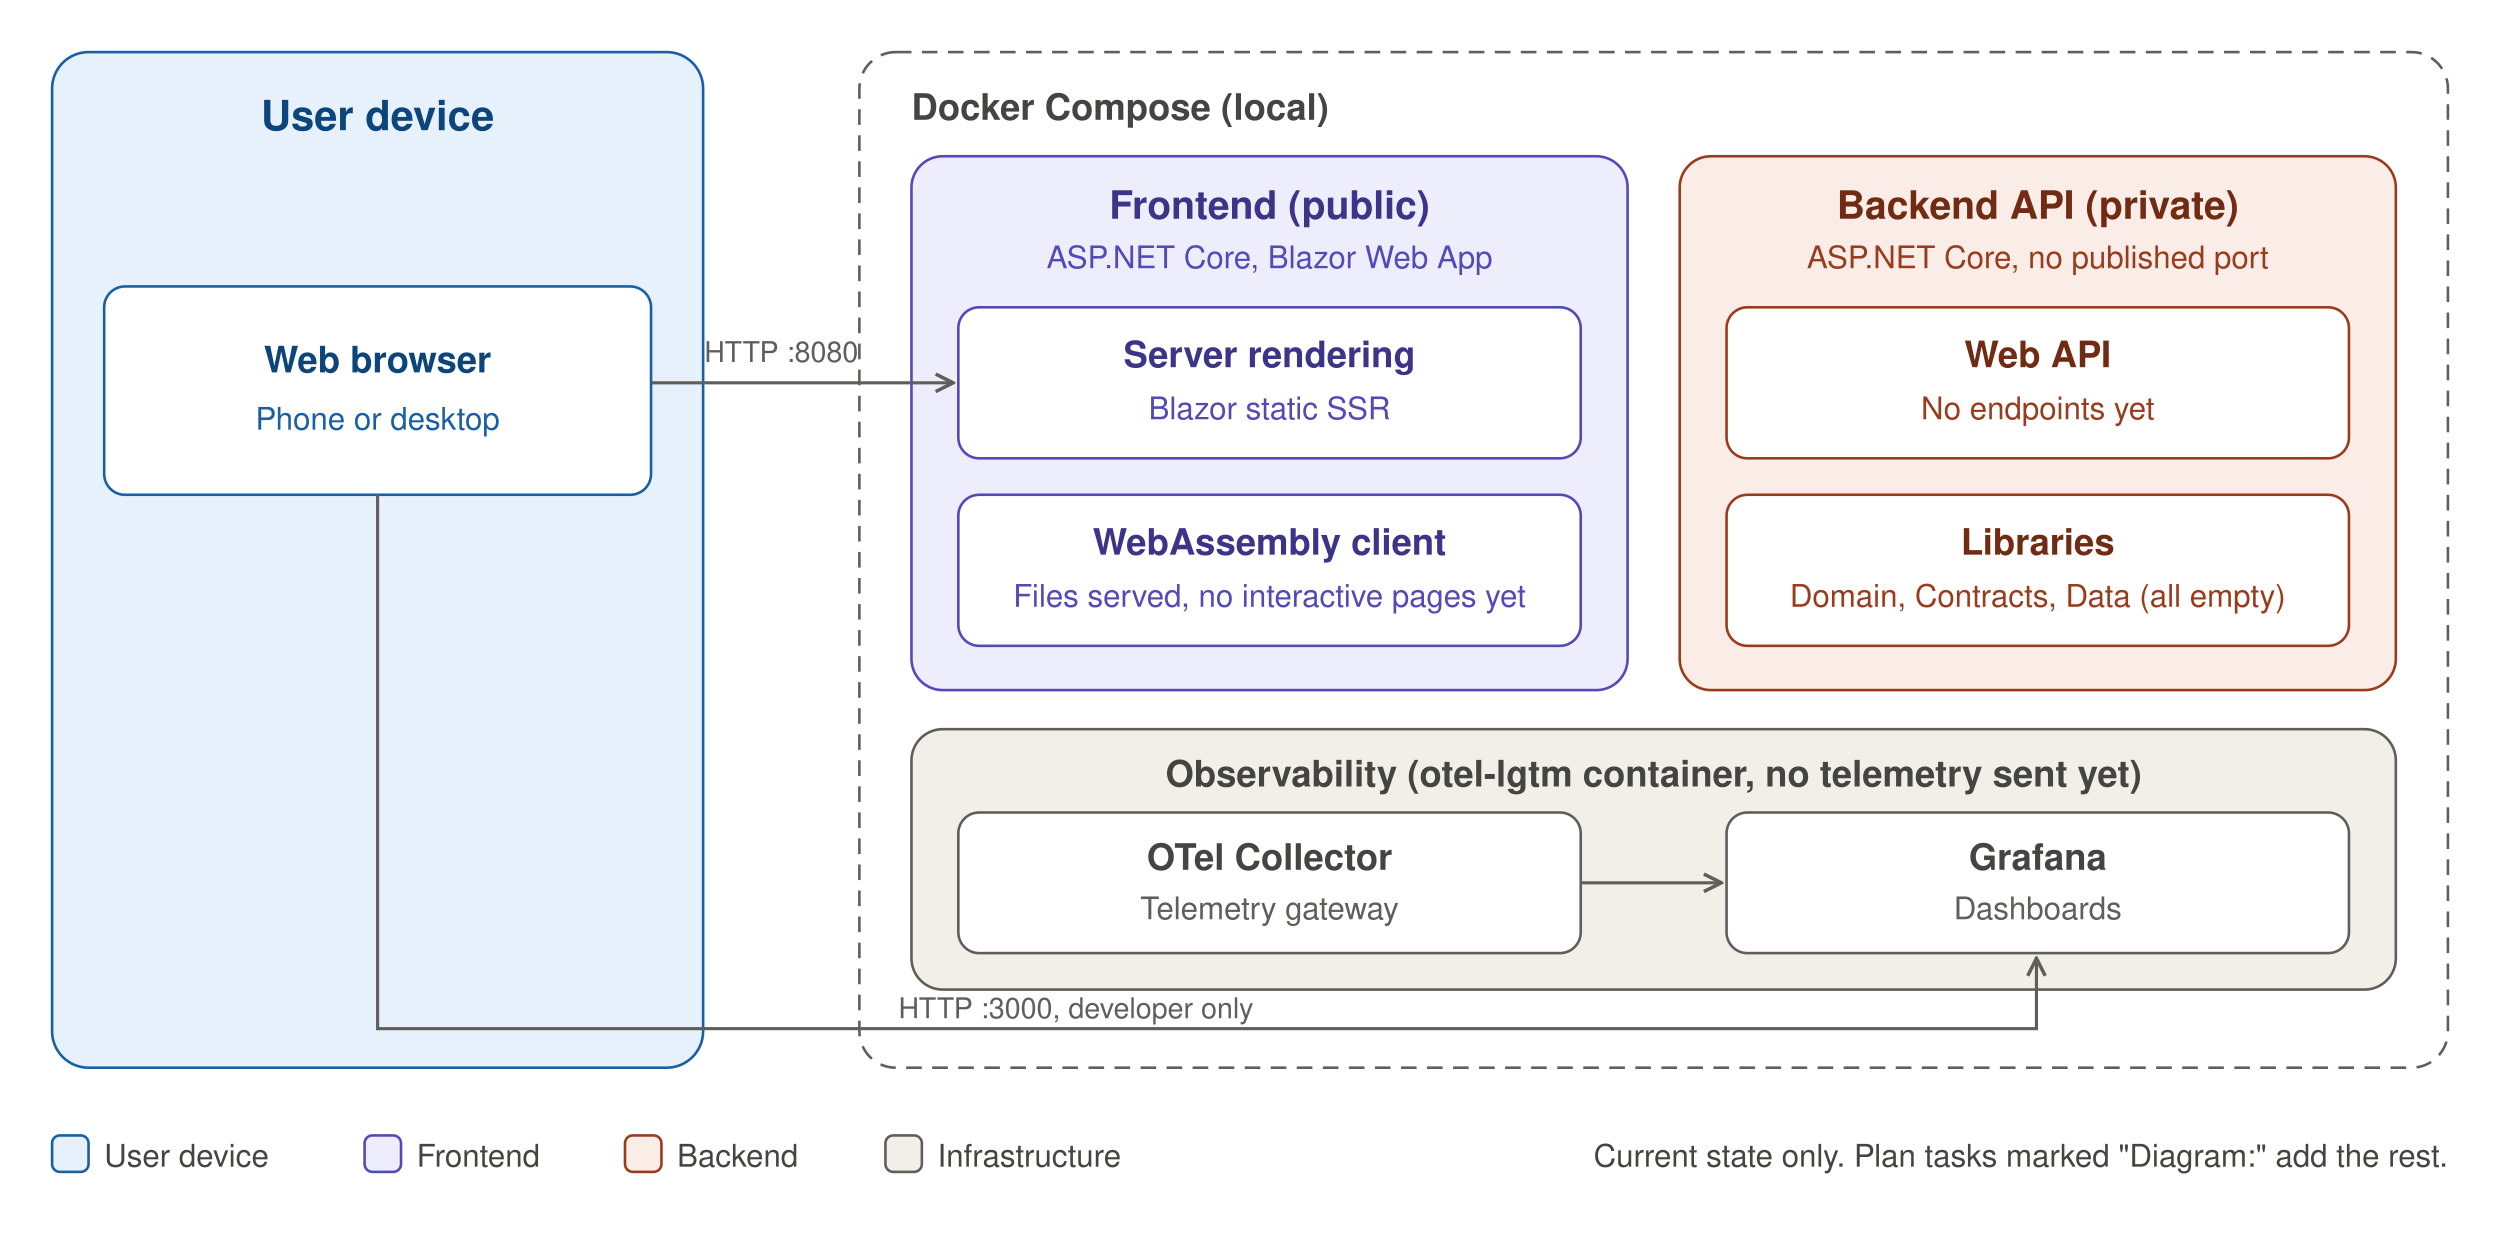
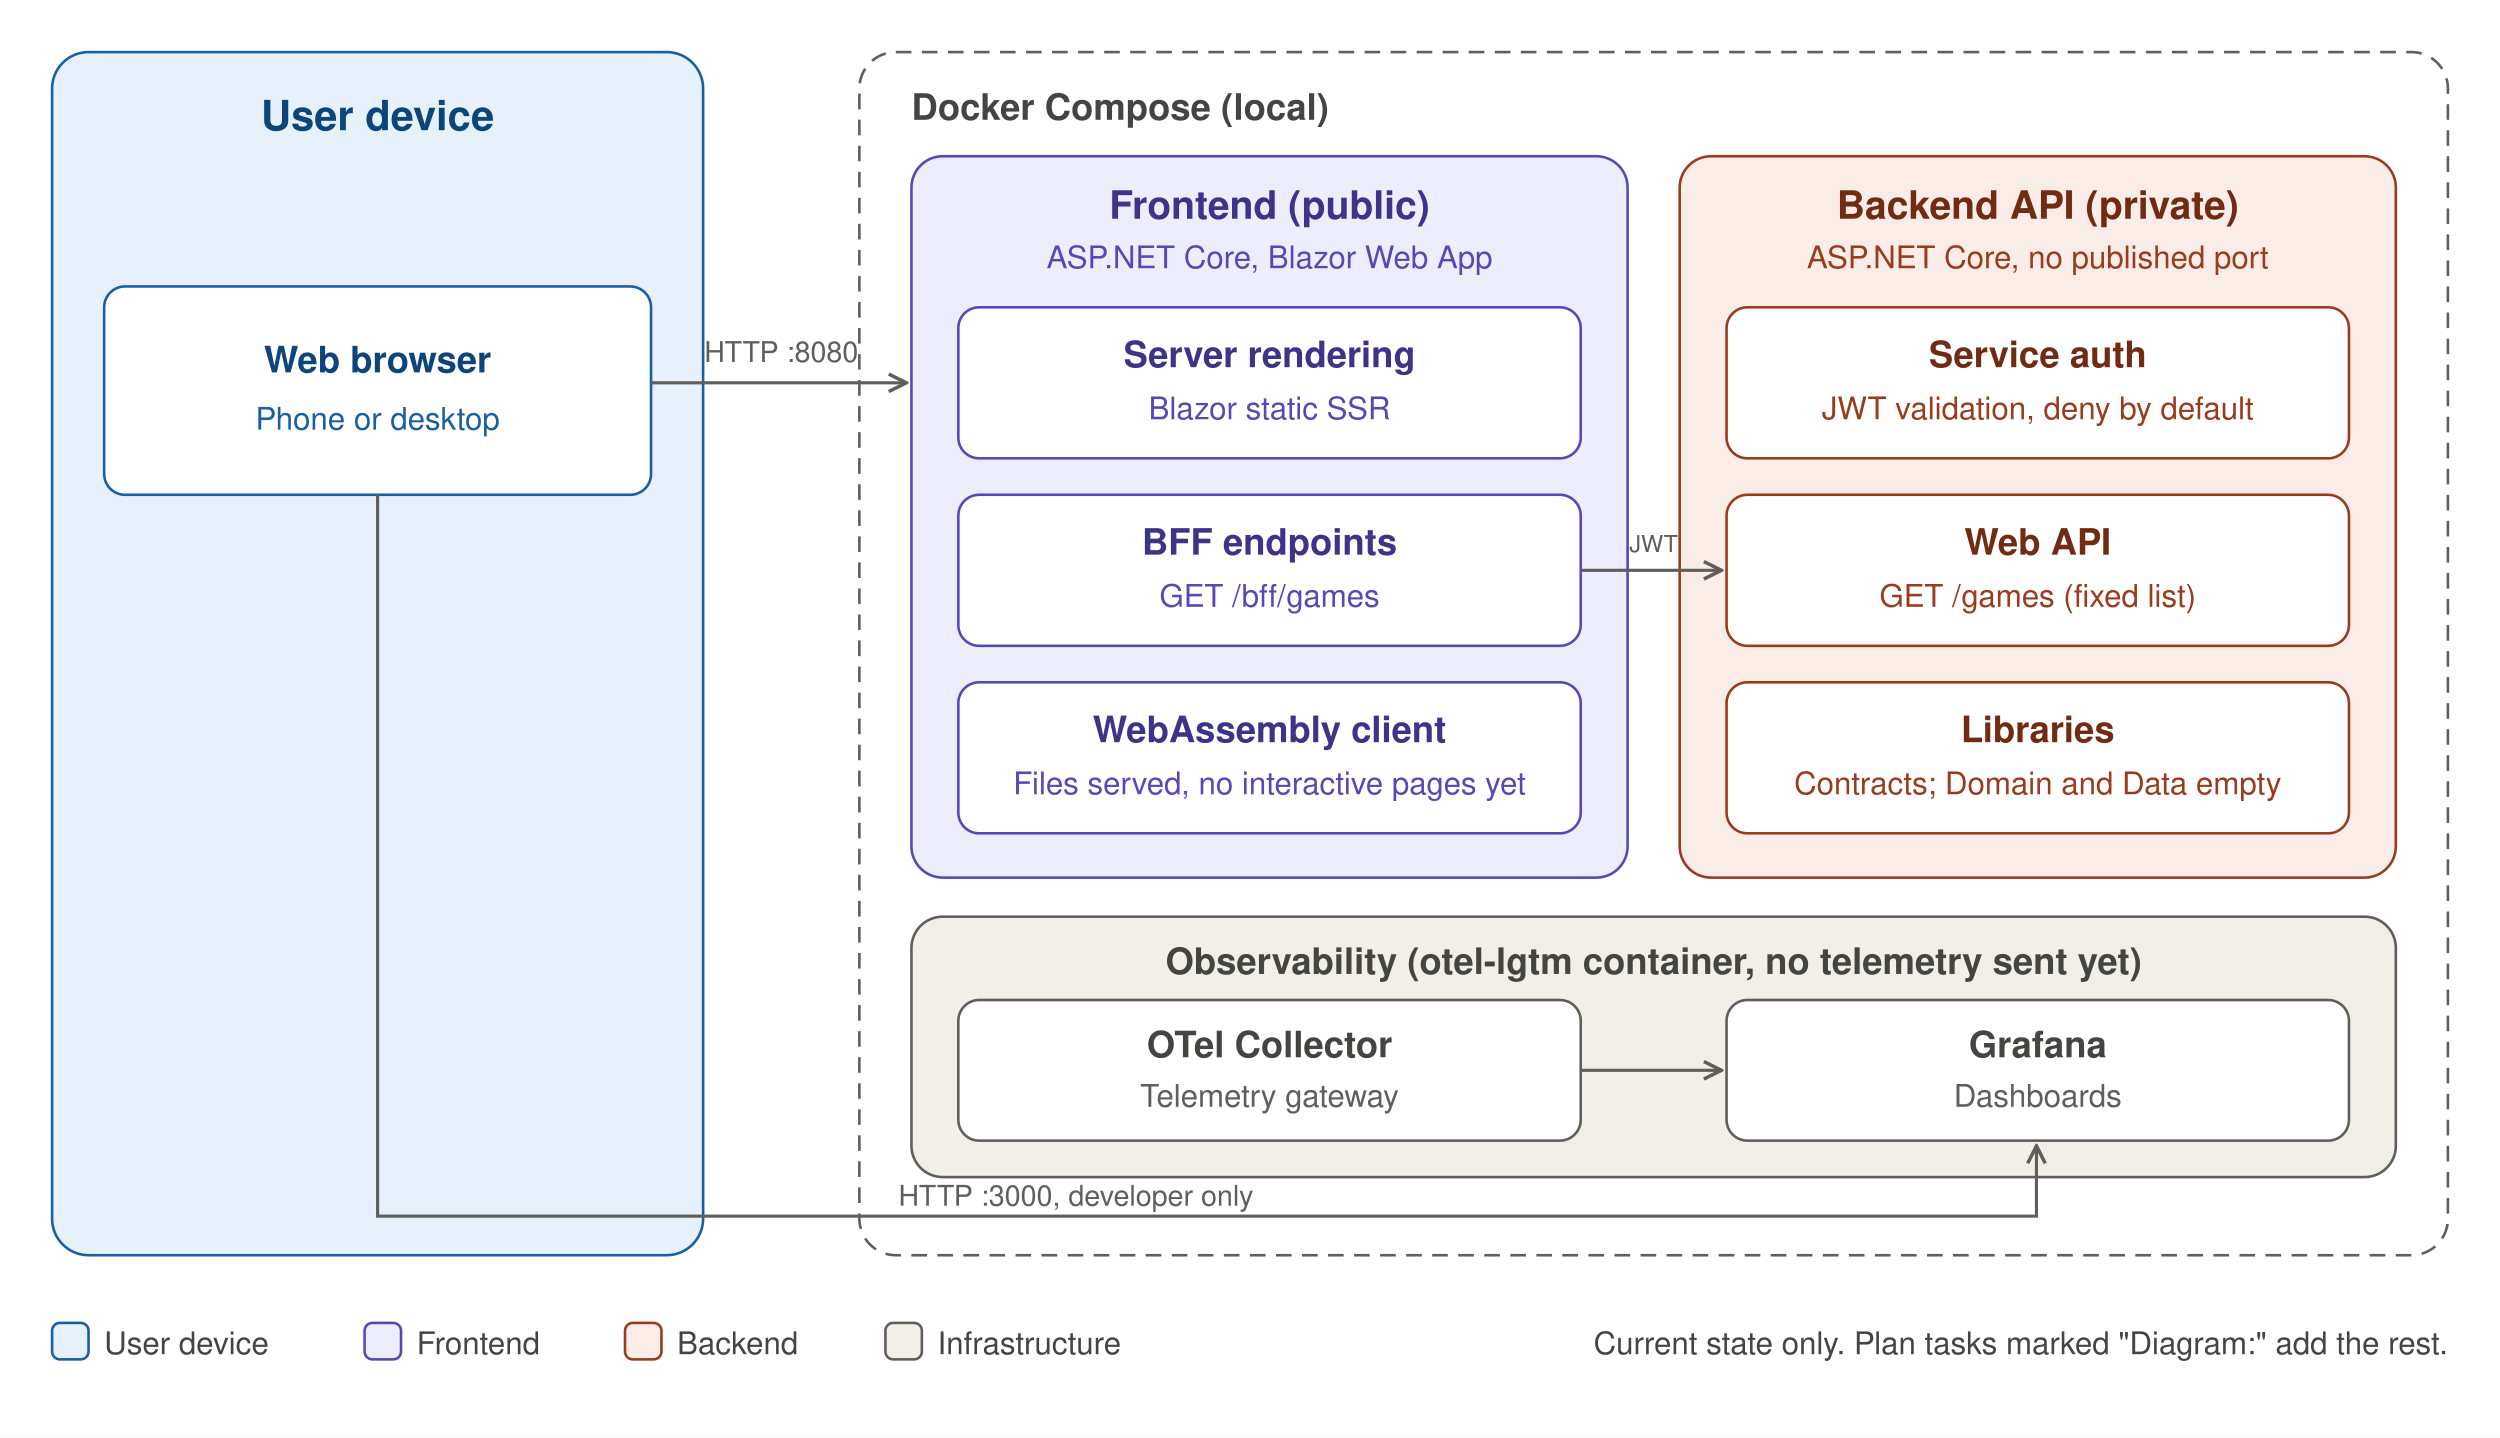
- <svg xmlns="http://www.w3.org/2000/svg" width="960" height="480" viewBox="0 0 960 480" font-family="Segoe UI, Helvetica, Arial, sans-serif" role="img">
+ <svg xmlns="http://www.w3.org/2000/svg" width="960" height="552" viewBox="0 0 960 552" font-family="Segoe UI, Helvetica, Arial, sans-serif" role="img">
  <defs>
    <marker id="arrow" viewBox="0 0 10 10" refX="9" refY="5" markerWidth="7" markerHeight="7" orient="auto-start-reverse">
      <path d="M1 1 L9 5 L1 9" fill="none" stroke="#5F5E5A" stroke-width="1.6" />
    </marker>
  </defs>
-   <rect width="960" height="480" fill="#FFFFFF" />
-   <rect x="20" y="20" width="250" height="390" rx="14" fill="#E6F1FB" stroke="#185FA5" stroke-width="1" />
+   <rect width="960" height="552" fill="#FFFFFF" />
+   <rect x="20" y="20" width="250" height="462" rx="14" fill="#E6F1FB" stroke="#185FA5" stroke-width="1" />
  <text x="145" y="50" text-anchor="middle" font-size="16" font-weight="600" fill="#0C447C">User device</text>
  <rect x="40" y="110" width="210" height="80" rx="8" fill="#FFFFFF" stroke="#185FA5" stroke-width="1" />
  <text x="145" y="143" text-anchor="middle" font-size="14" font-weight="600" fill="#0C447C">Web browser</text>
  <text x="145" y="165" text-anchor="middle" font-size="12" fill="#185FA5">Phone or desktop</text>
-   <rect x="330" y="20" width="610" height="390" rx="14" fill="none" stroke="#5F5E5A" stroke-width="1" stroke-dasharray="6 4" />
+   <rect x="330" y="20" width="610" height="462" rx="14" fill="none" stroke="#5F5E5A" stroke-width="1" stroke-dasharray="6 4" />
  <text x="350" y="46" font-size="14" font-weight="600" fill="#444441">Docker Compose (local)</text>
-   <rect x="350" y="60" width="275" height="205" rx="12" fill="#EEEDFC" stroke="#534AB7" stroke-width="1" />
+   <rect x="350" y="60" width="275" height="277" rx="12" fill="#EEEDFC" stroke="#534AB7" stroke-width="1" />
  <text x="487.5" y="84" text-anchor="middle" font-size="15" font-weight="600" fill="#3C3489">Frontend (public)</text>
  <text x="487.5" y="103" text-anchor="middle" font-size="12" fill="#534AB7">ASP.NET Core, Blazor Web App</text>
  <rect x="368" y="118" width="239" height="58" rx="8" fill="#FFFFFF" stroke="#534AB7" stroke-width="1" />
  <text x="487.5" y="141" text-anchor="middle" font-size="14" font-weight="600" fill="#3C3489">Server rendering</text>
  <text x="487.5" y="161" text-anchor="middle" font-size="12" fill="#534AB7">Blazor static SSR</text>
  <rect x="368" y="190" width="239" height="58" rx="8" fill="#FFFFFF" stroke="#534AB7" stroke-width="1" />
-   <text x="487.5" y="213" text-anchor="middle" font-size="14" font-weight="600" fill="#3C3489">WebAssembly client</text>
-   <text x="487.5" y="233" text-anchor="middle" font-size="12" fill="#534AB7">Files served, no interactive pages yet</text>
-   <rect x="645" y="60" width="275" height="205" rx="12" fill="#FAECE7" stroke="#993C1D" stroke-width="1" />
+   <text x="487.5" y="213" text-anchor="middle" font-size="14" font-weight="600" fill="#3C3489">BFF endpoints</text>
+   <text x="487.5" y="233" text-anchor="middle" font-size="12" fill="#534AB7">GET /bff/games</text>
+   <rect x="368" y="262" width="239" height="58" rx="8" fill="#FFFFFF" stroke="#534AB7" stroke-width="1" />
+   <text x="487.5" y="285" text-anchor="middle" font-size="14" font-weight="600" fill="#3C3489">WebAssembly client</text>
+   <text x="487.5" y="305" text-anchor="middle" font-size="12" fill="#534AB7">Files served, no interactive pages yet</text>
+   <rect x="645" y="60" width="275" height="277" rx="12" fill="#FAECE7" stroke="#993C1D" stroke-width="1" />
  <text x="782.5" y="84" text-anchor="middle" font-size="15" font-weight="600" fill="#712B13">Backend API (private)</text>
  <text x="782.5" y="103" text-anchor="middle" font-size="12" fill="#993C1D">ASP.NET Core, no published port</text>
  <rect x="663" y="118" width="239" height="58" rx="8" fill="#FFFFFF" stroke="#993C1D" stroke-width="1" />
-   <text x="782.5" y="141" text-anchor="middle" font-size="14" font-weight="600" fill="#712B13">Web API</text>
-   <text x="782.5" y="161" text-anchor="middle" font-size="12" fill="#993C1D">No endpoints yet</text>
+   <text x="782.5" y="141" text-anchor="middle" font-size="14" font-weight="600" fill="#712B13">Service auth</text>
+   <text x="782.5" y="161" text-anchor="middle" font-size="12" fill="#993C1D">JWT validation, deny by default</text>
  <rect x="663" y="190" width="239" height="58" rx="8" fill="#FFFFFF" stroke="#993C1D" stroke-width="1" />
-   <text x="782.5" y="213" text-anchor="middle" font-size="14" font-weight="600" fill="#712B13">Libraries</text>
-   <text x="782.5" y="233" text-anchor="middle" font-size="12" fill="#993C1D">Domain, Contracts, Data (all empty)</text>
-   <rect x="350" y="280" width="570" height="100" rx="12" fill="#F1EFE8" stroke="#5F5E5A" stroke-width="1" />
-   <text x="635" y="302" text-anchor="middle" font-size="14" font-weight="600" fill="#444441">Observability (otel-lgtm container, no telemetry sent yet)</text>
-   <rect x="368" y="312" width="239" height="54" rx="8" fill="#FFFFFF" stroke="#5F5E5A" stroke-width="1" />
-   <text x="487.5" y="334" text-anchor="middle" font-size="14" font-weight="600" fill="#444441">OTel Collector</text>
-   <text x="487.5" y="353" text-anchor="middle" font-size="12" fill="#5F5E5A">Telemetry gateway</text>
-   <rect x="663" y="312" width="239" height="54" rx="8" fill="#FFFFFF" stroke="#5F5E5A" stroke-width="1" />
-   <text x="782.5" y="334" text-anchor="middle" font-size="14" font-weight="600" fill="#444441">Grafana</text>
-   <text x="782.5" y="353" text-anchor="middle" font-size="12" fill="#5F5E5A">Dashboards</text>
-   <line x1="250" y1="147" x2="366" y2="147" stroke="#5F5E5A" stroke-width="1.2" marker-end="url(#arrow)" />
+   <text x="782.5" y="213" text-anchor="middle" font-size="14" font-weight="600" fill="#712B13">Web API</text>
+   <text x="782.5" y="233" text-anchor="middle" font-size="12" fill="#993C1D">GET /games (fixed list)</text>
+   <rect x="663" y="262" width="239" height="58" rx="8" fill="#FFFFFF" stroke="#993C1D" stroke-width="1" />
+   <text x="782.5" y="285" text-anchor="middle" font-size="14" font-weight="600" fill="#712B13">Libraries</text>
+   <text x="782.5" y="305" text-anchor="middle" font-size="12" fill="#993C1D">Contracts; Domain and Data empty</text>
+   <rect x="350" y="352" width="570" height="100" rx="12" fill="#F1EFE8" stroke="#5F5E5A" stroke-width="1" />
+   <text x="635" y="374" text-anchor="middle" font-size="14" font-weight="600" fill="#444441">Observability (otel-lgtm container, no telemetry sent yet)</text>
+   <rect x="368" y="384" width="239" height="54" rx="8" fill="#FFFFFF" stroke="#5F5E5A" stroke-width="1" />
+   <text x="487.5" y="406" text-anchor="middle" font-size="14" font-weight="600" fill="#444441">OTel Collector</text>
+   <text x="487.5" y="425" text-anchor="middle" font-size="12" fill="#5F5E5A">Telemetry gateway</text>
+   <rect x="663" y="384" width="239" height="54" rx="8" fill="#FFFFFF" stroke="#5F5E5A" stroke-width="1" />
+   <text x="782.5" y="406" text-anchor="middle" font-size="14" font-weight="600" fill="#444441">Grafana</text>
+   <text x="782.5" y="425" text-anchor="middle" font-size="12" fill="#5F5E5A">Dashboards</text>
+   <line x1="250" y1="147" x2="348" y2="147" stroke="#5F5E5A" stroke-width="1.2" marker-end="url(#arrow)" />
  <text x="300" y="139" text-anchor="middle" font-size="11" fill="#5F5E5A">HTTP :8080</text>
-   <line x1="607" y1="339" x2="661" y2="339" stroke="#5F5E5A" stroke-width="1.2" marker-end="url(#arrow)" />
-   <path d="M145 190 L145 395 L782 395 L782 368" fill="none" stroke="#5F5E5A" stroke-width="1.2" marker-end="url(#arrow)" />
-   <text x="345" y="391" font-size="11" fill="#5F5E5A">HTTP :3000, developer only</text>
-   <rect x="20" y="436" width="14" height="14" rx="3" fill="#E6F1FB" stroke="#185FA5" />
-   <text x="40" y="448" font-size="12" fill="#444441">User device</text>
-   <rect x="140" y="436" width="14" height="14" rx="3" fill="#EEEDFC" stroke="#534AB7" />
-   <text x="160" y="448" font-size="12" fill="#444441">Frontend</text>
-   <rect x="240" y="436" width="14" height="14" rx="3" fill="#FAECE7" stroke="#993C1D" />
-   <text x="260" y="448" font-size="12" fill="#444441">Backend</text>
-   <rect x="340" y="436" width="14" height="14" rx="3" fill="#F1EFE8" stroke="#5F5E5A" />
-   <text x="360" y="448" font-size="12" fill="#444441">Infrastructure</text>
-   <text x="940" y="448" text-anchor="end" font-size="12" fill="#444441">Current state only. Plan tasks marked "Diagram:" add the rest.</text>
+   <line x1="607" y1="219" x2="661" y2="219" stroke="#5F5E5A" stroke-width="1.2" marker-end="url(#arrow)" />
+   <text x="635" y="212" text-anchor="middle" font-size="9" fill="#5F5E5A">JWT</text>
+   <line x1="607" y1="411" x2="661" y2="411" stroke="#5F5E5A" stroke-width="1.2" marker-end="url(#arrow)" />
+   <path d="M145 190 L145 467 L782 467 L782 440" fill="none" stroke="#5F5E5A" stroke-width="1.2" marker-end="url(#arrow)" />
+   <text x="345" y="463" font-size="11" fill="#5F5E5A">HTTP :3000, developer only</text>
+   <rect x="20" y="508" width="14" height="14" rx="3" fill="#E6F1FB" stroke="#185FA5" />
+   <text x="40" y="520" font-size="12" fill="#444441">User device</text>
+   <rect x="140" y="508" width="14" height="14" rx="3" fill="#EEEDFC" stroke="#534AB7" />
+   <text x="160" y="520" font-size="12" fill="#444441">Frontend</text>
+   <rect x="240" y="508" width="14" height="14" rx="3" fill="#FAECE7" stroke="#993C1D" />
+   <text x="260" y="520" font-size="12" fill="#444441">Backend</text>
+   <rect x="340" y="508" width="14" height="14" rx="3" fill="#F1EFE8" stroke="#5F5E5A" />
+   <text x="360" y="520" font-size="12" fill="#444441">Infrastructure</text>
+   <text x="940" y="520" text-anchor="end" font-size="12" fill="#444441">Current state only. Plan tasks marked "Diagram:" add the rest.</text>
</svg>
